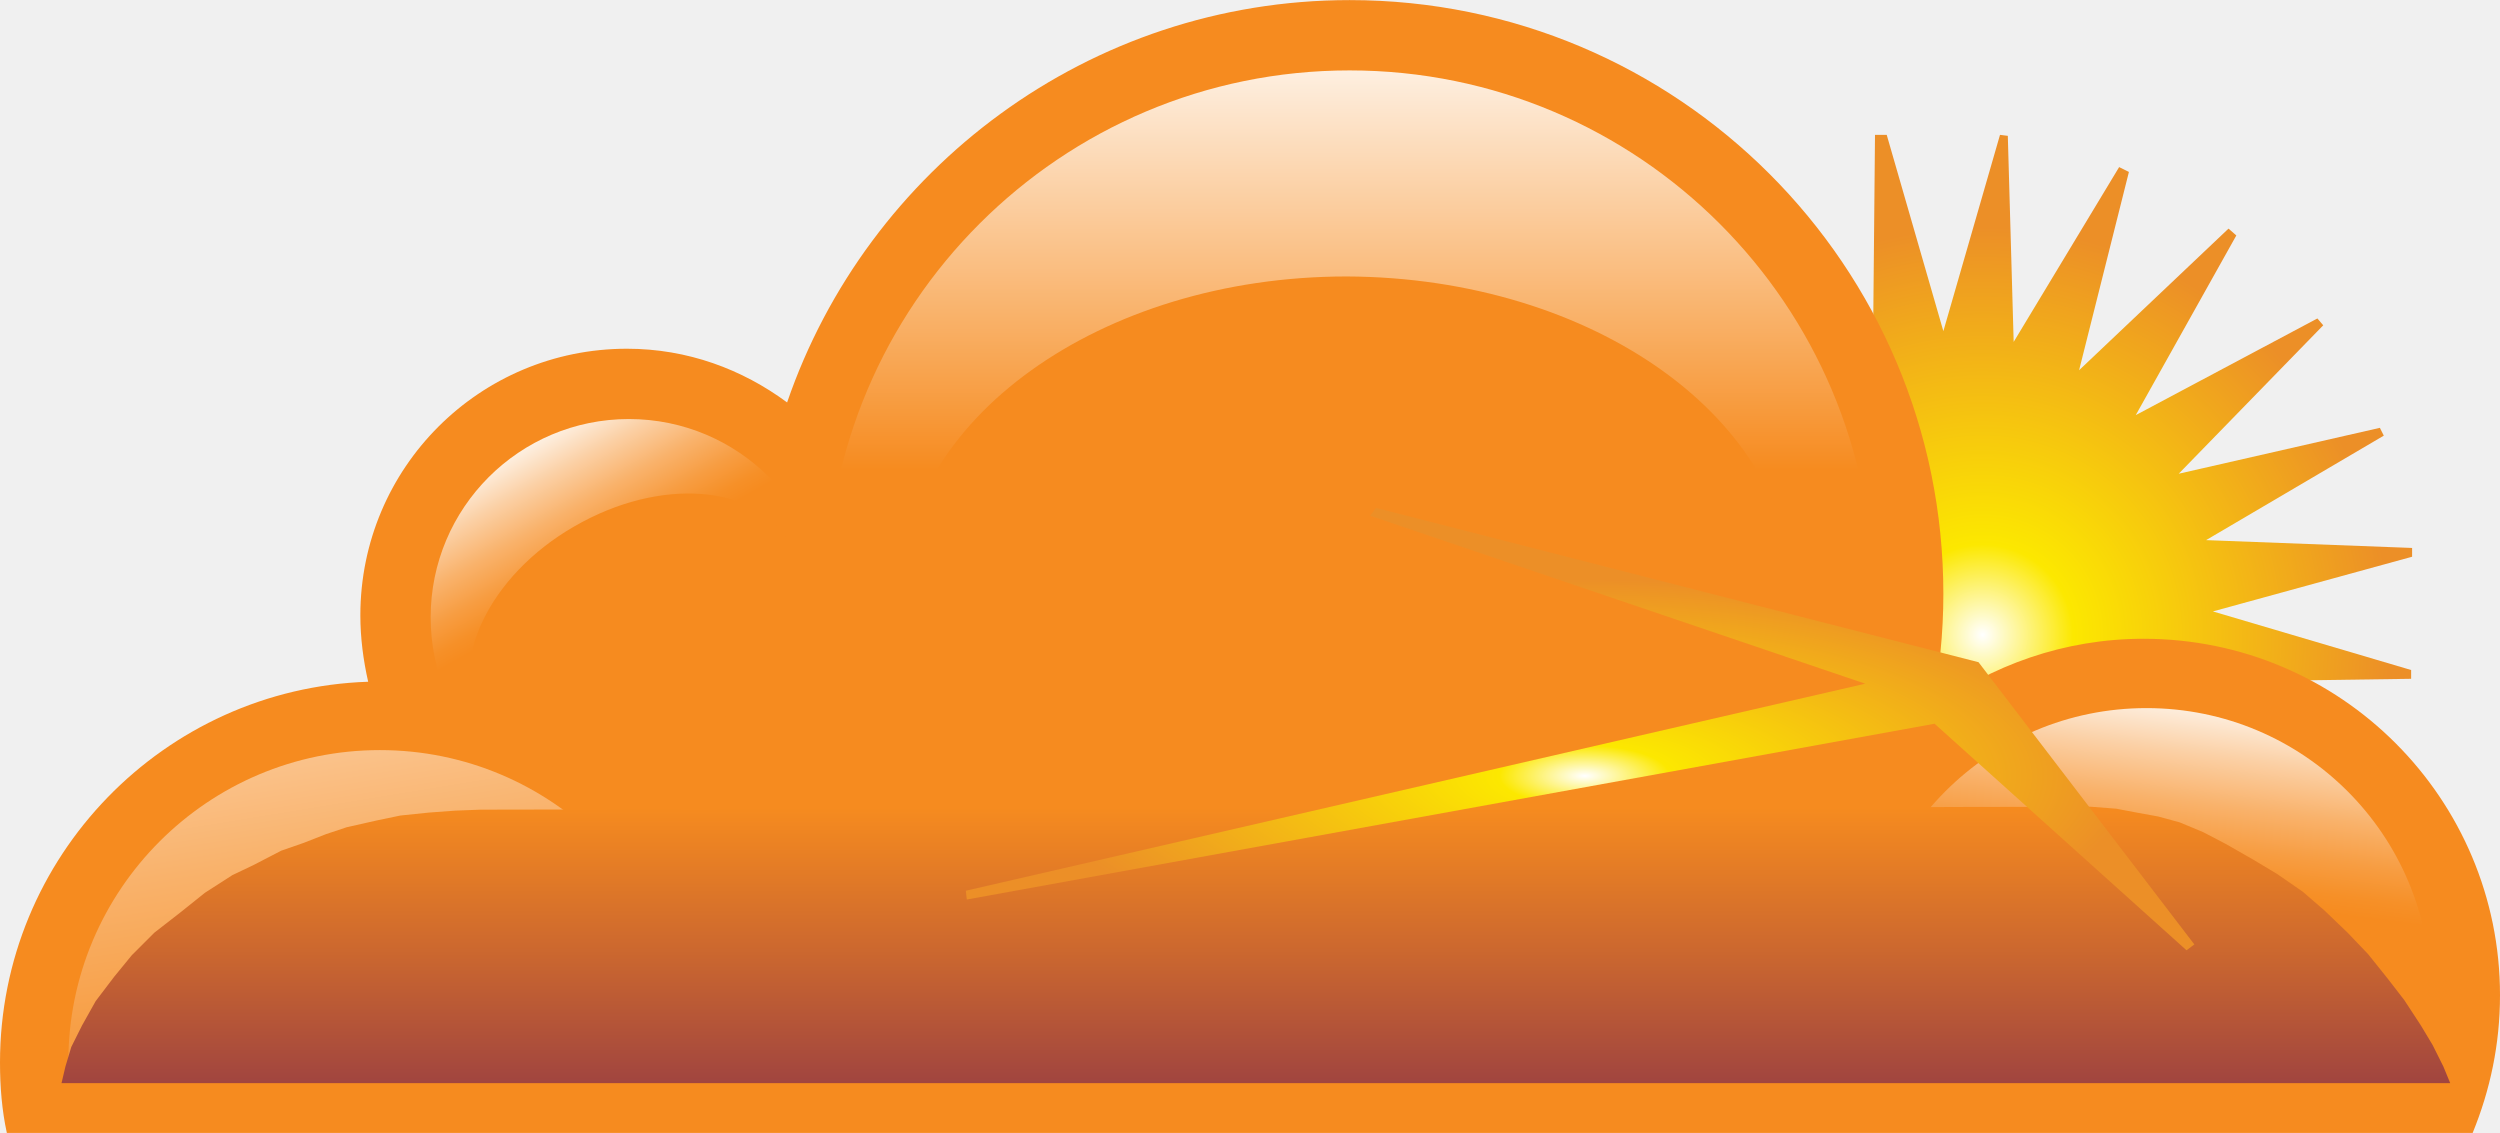
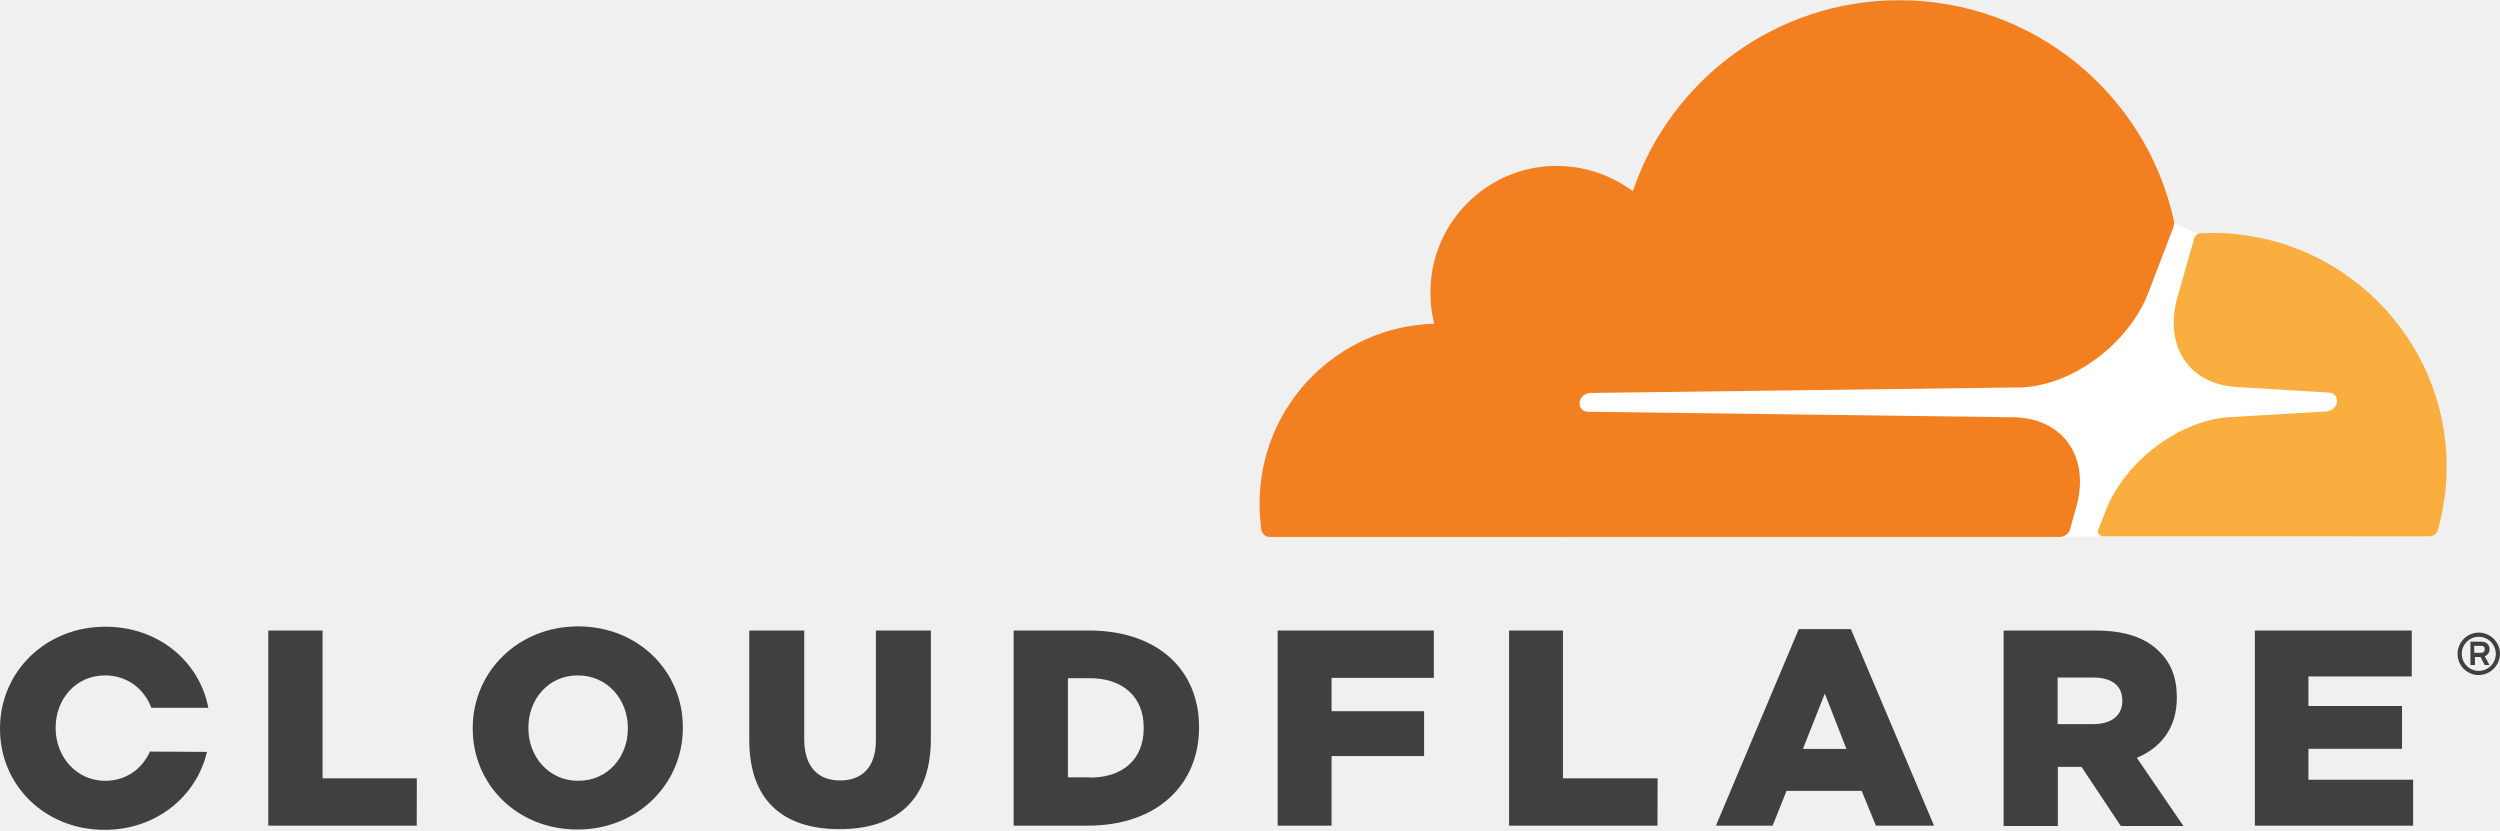
- <svg xmlns="http://www.w3.org/2000/svg" width="2500" height="1133" viewBox="0 0 256 116" preserveAspectRatio="xMidYMid">
-   <defs>
-     <radialGradient cx="54.701%" cy="52.771%" fx="54.701%" fy="52.771%" r="49.979%" id="a">
-       <stop stop-color="#FFF" offset="0%" />
-       <stop stop-color="#FCE800" offset="19.02%" />
-       <stop stop-color="#EC8F27" offset="85.93%" />
-     </radialGradient>
-     <linearGradient x1="50.033%" y1="40.182%" x2="50.033%" y2="-6.53%" id="b">
-       <stop stop-color="#F68B1F" offset="0%" />
-       <stop stop-color="#FFF" offset="100%" />
-     </linearGradient>
-     <linearGradient x1="23.113%" y1="2.836%" x2="49.169%" y2="48.674%" id="c">
-       <stop stop-color="#FFF" offset="0%" />
-       <stop stop-color="#FEF6ED" offset="4.821%" />
-       <stop stop-color="#FBD0A5" offset="25.69%" />
-       <stop stop-color="#F9B26B" offset="44.42%" />
-       <stop stop-color="#F79D42" offset="60.34%" />
-       <stop stop-color="#F69028" offset="72.82%" />
-       <stop stop-color="#F68B1F" offset="80.33%" />
-     </linearGradient>
-     <linearGradient x1="-6.441%" y1="-87.453%" x2="83.291%" y2="187.144%" id="d">
-       <stop stop-color="#FFF" offset="0%" />
-       <stop stop-color="#FEF6ED" offset="4.821%" />
-       <stop stop-color="#FBD0A5" offset="25.69%" />
-       <stop stop-color="#F9B26B" offset="44.42%" />
-       <stop stop-color="#F79D42" offset="60.34%" />
-       <stop stop-color="#F69028" offset="72.82%" />
-       <stop stop-color="#F68B1F" offset="80.33%" />
-     </linearGradient>
-     <linearGradient x1="67.858%" y1="-4.377%" x2="52.765%" y2="67.743%" id="e">
-       <stop stop-color="#FFF" offset="0%" />
-       <stop stop-color="#FEF6ED" offset="4.821%" />
-       <stop stop-color="#FBD0A5" offset="25.69%" />
-       <stop stop-color="#F9B26B" offset="44.42%" />
-       <stop stop-color="#F79D42" offset="60.34%" />
-       <stop stop-color="#F69028" offset="72.82%" />
-       <stop stop-color="#F68B1F" offset="80.33%" />
-     </linearGradient>
-     <linearGradient x1="49.993%" y1=".354%" x2="49.993%" y2="99.773%" id="f">
-       <stop stop-color="#F68B1F" offset="0%" />
-       <stop stop-color="#CB672F" offset="53.08%" />
-       <stop stop-color="#A1453F" offset="100%" />
-     </linearGradient>
-     <radialGradient cx="50.374%" cy="60.571%" fx="50.374%" fy="60.571%" r="51.634%" id="g">
-       <stop stop-color="#FFF" offset="0%" />
-       <stop stop-color="#FCE800" offset="13.34%" />
-       <stop stop-color="#EC8F27" offset="85.93%" />
-     </radialGradient>
-   </defs>
-   <path d="M199 33.9l5.8-20.1.8.1.6 21.1L217 17.1l1 .5-5.1 20.3 15.3-14.5.8.7-10.3 18.4 18.6-9.9.6.7-14.8 15.2 20.6-4.7.4.8-18.2 10.7 21.1.8v.9l-20.4 5.6 20.3 6v.9l-21.1.3L243.7 81l-.5.9-20.4-5.1L237.2 92l-.5.9-18.2-10.5 9.7 18.5-.9.7-15-14.7 5 20.3-1 .6-10.7-18.2-.3 20.9-1.1.3-5.8-20.2-6 20.2-1.1-.3V89.6l-.6-.2-11.6 17.5 5-20.3-15.3 14.4-.9-.7 10.5-18.2-18.8 9.7-.6-.7 14.8-14.9-20.6 4.5-.3-.8 18.3-10.7-20.9-.8-.4-.9 20.3-5.7-20-5.9.1-1 21-.3-17.8-10.8.1-1 20.6 5.2-14.6-15.4.8-.8 18.4 10.1-10-18.3.6-.7 15.4 14.8-5-20.6-.2-.3L191.8 35l.2-21.2h1.2l5.8 20.1z" fill="url(#a)" />
-   <path d="M256 101.9c0-20.1-16.3-36.5-36.5-36.5-8.1 0-15.6 2.7-21.7 7.2.8-3.8 1.2-7.8 1.2-11.8C199 27.2 171.8 0 138.2 0c-26.7 0-49.4 17.3-57.6 41.2-4.6-3.4-10.2-5.5-16.4-5.5-15.1 0-27.3 12.2-27.3 27.3 0 2.3.3 4.6.8 6.8-20.9.7-37.7 17.9-37.7 39 0 2.5.2 4.9.7 7.2h252.5c1.8-4.4 2.8-9.1 2.8-14.1z" fill="#F68B1F" />
-   <path d="M191.8 60.8c0 29.6-24.1 48.3-53.7 48.3S84.6 90.4 84.6 60.8c0-29.6 24-53.6 53.6-53.6s53.6 24 53.6 53.6" fill="url(#b)" />
-   <path d="M183.6 61.1c0 18.1-20.5 32.8-45.7 32.8-25.3 0-45.7-14.7-45.7-32.8 0-18.1 20.5-32.8 45.7-32.8 25.3.1 45.7 14.7 45.7 32.8" fill="#F68B1F" />
-   <circle fill="url(#c)" cx="64.4" cy="63.2" r="20.3" />
-   <path d="M80.8 55.5c3.4 5.9-.9 14.9-9.6 19.9-8.7 5-18.6 4.3-22-1.6-3.4-5.9.9-14.9 9.6-19.9 8.8-5.1 18.6-4.3 22 1.6" fill="#F68B1F" />
-   <path d="M70.8 108.7c0-17.6-14.3-31.9-31.9-31.9C21.3 76.8 7 91.1 7 108.7v.2h63.8v-.2z" fill="url(#d)" />
-   <path d="M248.9 101.6c0-16.1-13-29.1-29.1-29.1s-29.1 13-29.1 29.1c0 2.3.3 4.5.8 6.6h56.7c.5-2.2.7-4.4.7-6.6z" fill="url(#e)" />
-   <path d="M250.2 109.2l-1.1-2.2-1.2-2-1.7-2.6-1.7-2.2-2-2.5-2.1-2.2-2.4-2.3-2.2-1.9-2.6-1.8-2.5-1.5-2.8-1.6-2.3-1.2-2.4-1-2.2-.6-2.2-.4-2.1-.4-2.6-.2-164.9.3-2.6.1-2.7.2-2.9.3-2.4.5-3.1.7-2.1.7-2.3.9-2.3.8-2.9 1.5-2.1 1-2.8 1.8-2.5 2-2.7 2.1-2.3 2.3-1.8 2.2-1.9 2.5-1.4 2.5-1.1 2.2-.6 2-.4 1.7h244.6l-.7-1.7z" fill="url(#f)" />
-   <path d="M202.6 67.8l22.1 28.9-.8.6-25.8-23.2-99.1 18-.1-.9L191 70l-50.7-17.2.6-.8 61.7 15.8z" fill="url(#g)" />
+ <svg xmlns="http://www.w3.org/2000/svg" viewBox="0 0 256 84.953" width="256" height="85">
+   <path d="M253.827 69.103a2.16 2.16 0 0 1-2.173-2.173c0-1.175.962-2.173 2.173-2.173 1.175 0 2.173.962 2.173 2.173a2.21 2.21 0 0 1-2.173 2.173m0-3.918a1.75 1.75 0 0 0-1.745 1.745 1.75 1.75 0 0 0 1.745 1.745 1.75 1.75 0 0 0 1.745-1.745 1.75 1.75 0 0 0-1.745-1.745m1.104 2.885h-.5l-.427-.82h-.57v.82h-.463v-2.387h1.14c.5 0 .82.32.82.784a.74.74 0 0 1-.499.712l.5.9zm-.855-1.247c.178 0 .356-.107.356-.356 0-.285-.142-.356-.356-.356h-.712v.712h.712zM42.673 84.526h-15.2V64.543h5.557v15.138h9.653zm5.735-9.938v-.07c0-5.735 4.63-10.4 10.793-10.4s10.722 4.595 10.722 10.33v.07c0 5.735-4.63 10.4-10.793 10.4s-10.722-4.595-10.722-10.33m15.886 0v-.07c0-2.885-2.066-5.38-5.13-5.38-3.028 0-5.058 2.458-5.058 5.343v.07c0 2.885 2.066 5.38 5.094 5.38 3.063 0 5.094-2.458 5.094-5.343m12.43 1.175v-11.22h5.628v11.113c0 2.885 1.46 4.24 3.67 4.24s3.67-1.318 3.67-4.096V64.543h5.628V75.62c0 6.447-3.67 9.26-9.368 9.26-5.664 0-9.226-2.85-9.226-9.12m27.07-11.22h7.694c7.124 0 11.292 4.096 11.292 9.867v.07c0 5.77-4.203 10.045-11.398 10.045h-7.587V64.543zm7.8 15.067c3.313 0 5.52-1.817 5.52-5.058v-.07c0-3.206-2.208-5.058-5.52-5.058h-2.244v10.152h2.244zm24.756-6.803h9.475v4.595h-9.475v7.124h-5.52V64.543h15.993v4.844h-10.472zm33.376 11.72h-15.2V64.543h5.52v15.138h9.69zM184.19 64.4h5.343l8.513 20.125h-5.95l-1.46-3.562h-7.694l-1.425 3.562h-5.806L184.19 64.4zm4.88 12.253L186.862 71l-2.244 5.664h4.452zm16.1-12.11h9.44c3.063 0 5.165.784 6.518 2.173 1.175 1.14 1.78 2.67 1.78 4.666v.07c0 3.063-1.64 5.094-4.096 6.127l4.773 6.982h-6.412l-4.025-6.055h-2.422v6.055h-5.557V64.543zm9.2 9.582c1.888 0 2.956-.926 2.956-2.35v-.07c0-1.567-1.14-2.35-2.992-2.35h-3.633v4.773h3.67zm22.013-1.852h9.582v4.38h-9.582v3.17h10.722v4.702h-16.207V64.543h16.065v4.702h-10.58zM15.352 76.94c-.784 1.745-2.422 2.992-4.56 2.992-3.028 0-5.094-2.53-5.094-5.38v-.07c0-2.885 2.03-5.343 5.058-5.343 2.28 0 4.025 1.39 4.737 3.313h5.842c-.926-4.773-5.13-8.3-10.543-8.3C4.63 64.15 0 68.818 0 74.552v.07c0 5.735 4.56 10.33 10.722 10.33 5.272 0 9.404-3.42 10.472-7.98l-5.842-.036z" fill="#404041" />
+   <path d="M159.97 54.926h80.43V32.663l-15.28-8.762-2.636-1.14-62.513.427z" fill="#fff" />
+   <path d="M212.58 52.005c.748-2.565.463-4.916-.784-6.66-1.14-1.603-3.063-2.53-5.38-2.636l-43.848-.57a.81.81 0 0 1-.677-.356c-.142-.214-.178-.5-.107-.784.142-.427.57-.748 1.033-.784l44.24-.57c5.236-.25 10.935-4.488 12.93-9.69l2.53-6.6c.107-.285.142-.57.07-.855C219.74 9.617 208.234 0 194.485 0c-12.68 0-23.438 8.193-27.285 19.555-2.493-1.852-5.664-2.85-9.083-2.53-6.09.606-10.97 5.485-11.576 11.576-.142 1.567-.036 3.1.32 4.524-9.938.285-17.88 8.406-17.88 18.415 0 .9.07 1.78.178 2.67.07.427.427.748.855.748h80.928c.463 0 .9-.32 1.033-.784l.606-2.173z" fill="#f38020" />
+   <path d="M226.543 23.83l-1.21.036c-.285 0-.534.214-.64.5l-1.7 5.95c-.748 2.565-.463 4.916.784 6.66 1.14 1.603 3.063 2.53 5.38 2.636l9.332.57a.81.81 0 0 1 .677.356c.142.214.178.534.107.784-.142.427-.57.748-1.033.784l-9.724.57c-5.272.25-10.935 4.488-12.93 9.69l-.712 1.817c-.142.356.107.712.5.712h33.41c.392 0 .748-.25.855-.64.57-2.066.9-4.24.9-6.483 0-13.18-10.757-23.937-23.972-23.937" fill="#faae40" />
</svg>
